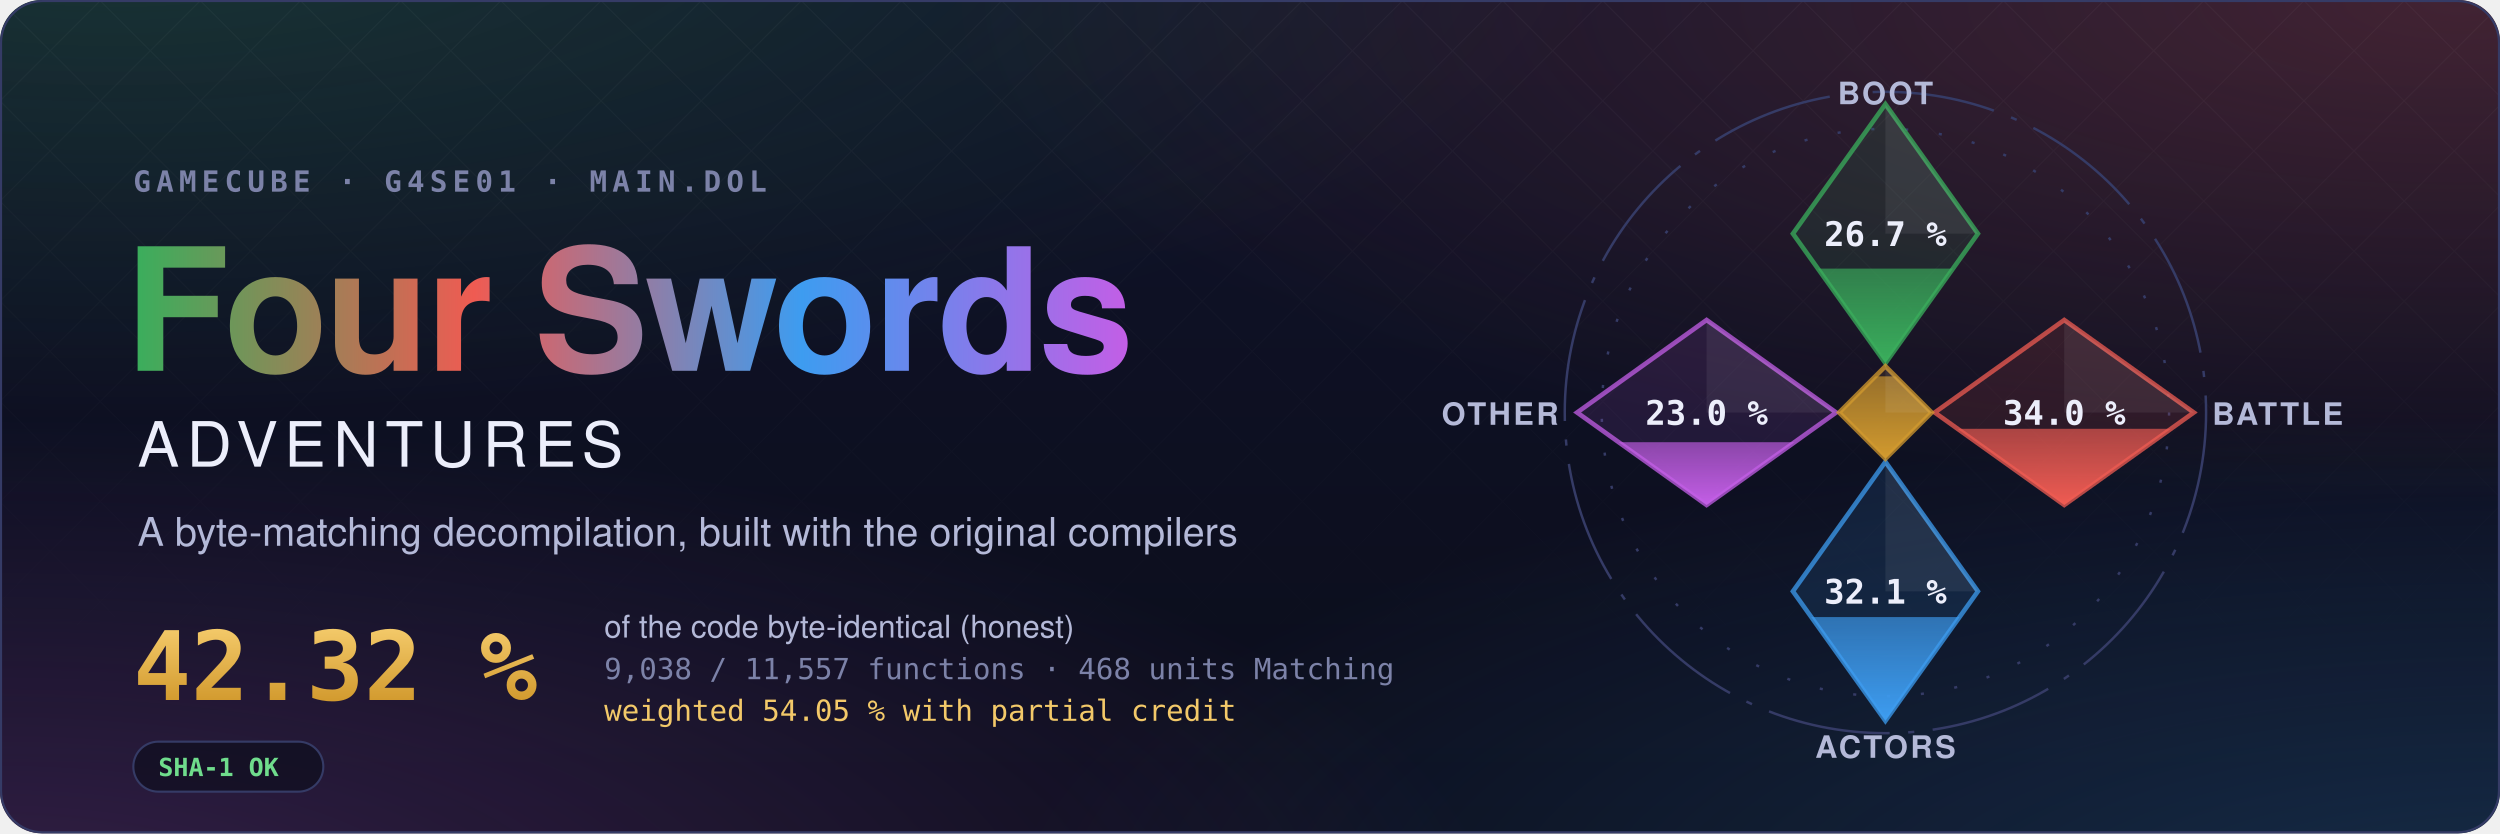
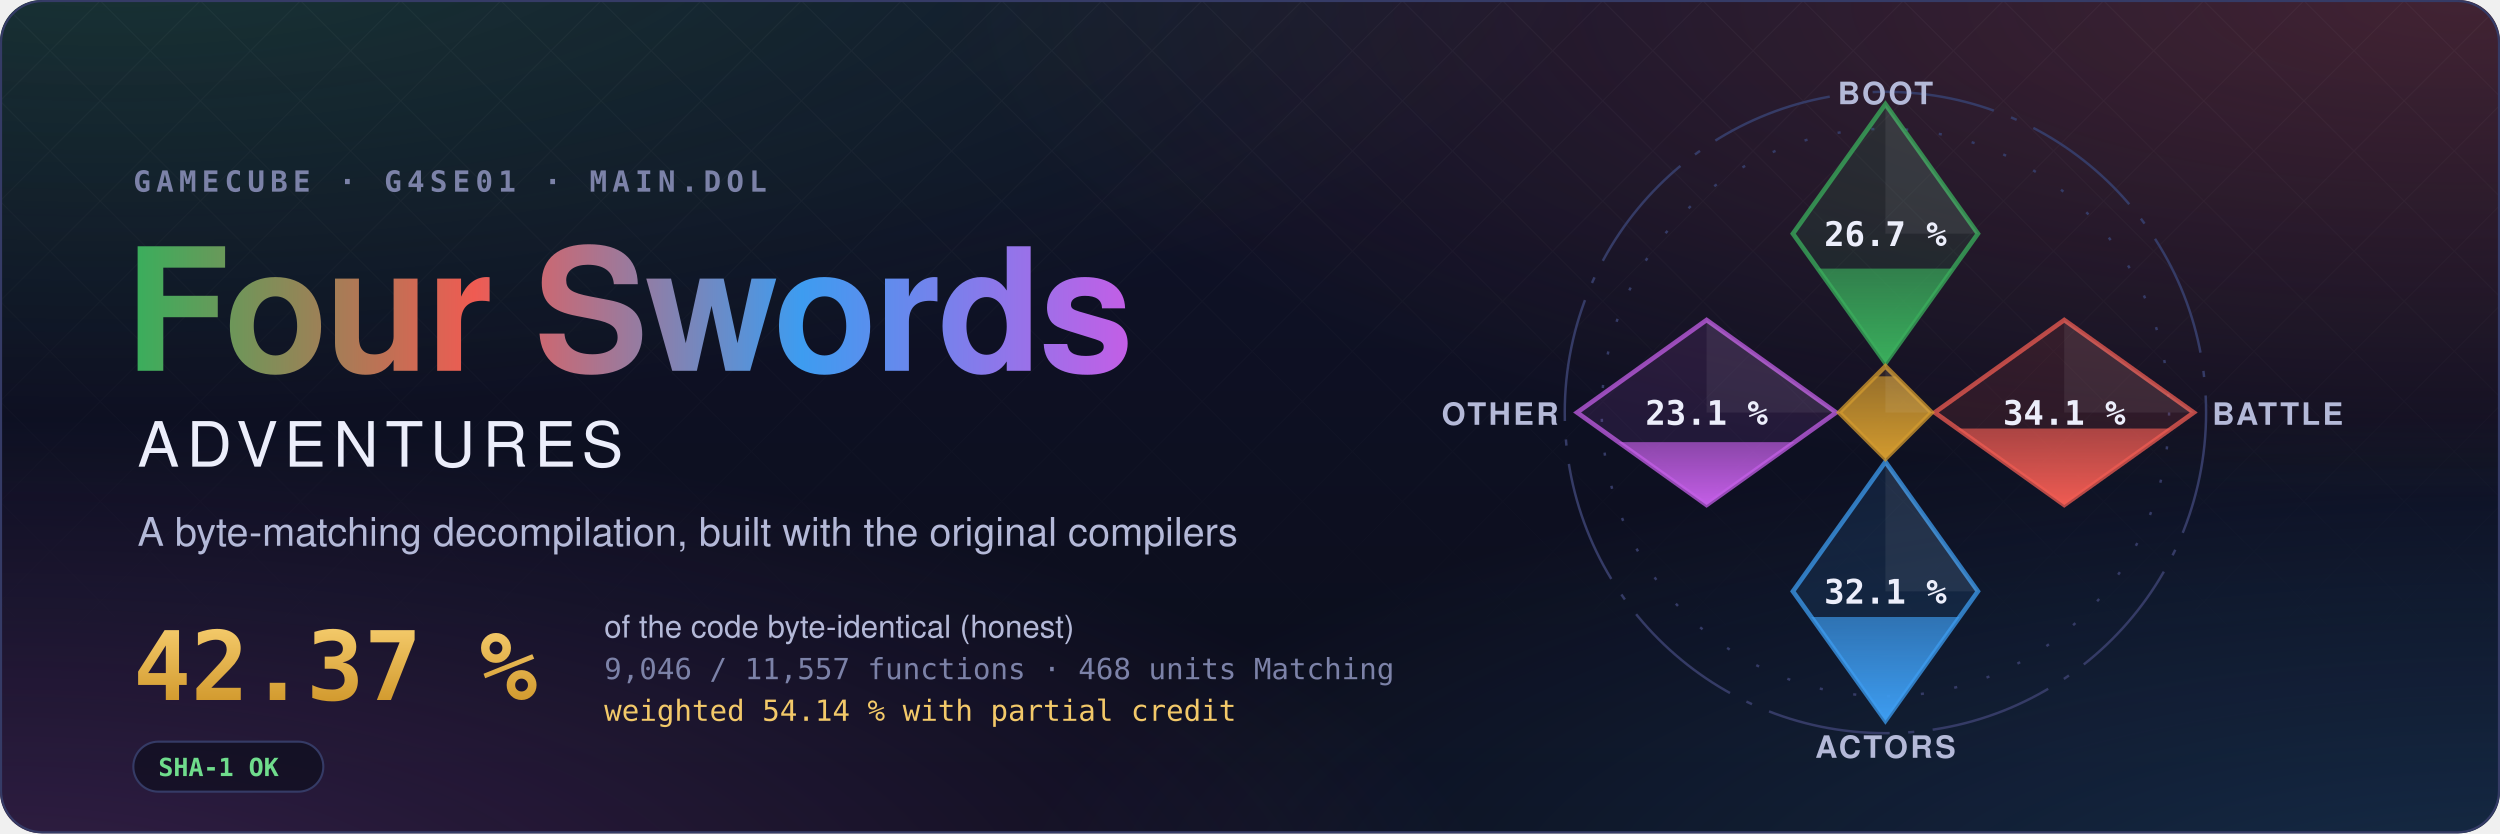
- <svg xmlns="http://www.w3.org/2000/svg" width="1200" height="400" viewBox="0 0 1200 400" role="img" aria-label="Four Swords Adventures decompilation: 42.32 % of the code matched, 9,038 of 11,557 functions">
+ <svg xmlns="http://www.w3.org/2000/svg" width="1200" height="400" viewBox="0 0 1200 400" role="img" aria-label="Four Swords Adventures decompilation: 42.37 % of the code matched, 9,046 of 11,557 functions">
  <style>text { font-family: -apple-system, BlinkMacSystemFont, 'Segoe UI', Helvetica, Arial, sans-serif; } .mono { font-family: ui-monospace, SFMono-Regular, 'SF Mono', Menlo, Consolas, monospace; } .spin { transform-box: fill-box; transform-origin: center; animation: spin 90s linear infinite; } @keyframes spin { to { transform: rotate(360deg); } } .rise { transform-box: fill-box; transform-origin: 50% 100%; animation: rise 1.6s cubic-bezier(.2,.8,.2,1) both; } @keyframes rise { from { transform: scaleY(0); } } @media (prefers-reduced-motion: reduce) { * { animation: none !important; } }</style>
  <defs>
    <radialGradient id="glow0" cx="0.05" cy="-0.1" r="0.6">
      <stop offset="0" stop-color="#3aae5c" stop-opacity="0.22" />
      <stop offset="1" stop-color="#3aae5c" stop-opacity="0" />
    </radialGradient>
    <radialGradient id="glow1" cx="0.98" cy="0.0" r="0.6">
      <stop offset="0" stop-color="#ef5b52" stop-opacity="0.22" />
      <stop offset="1" stop-color="#ef5b52" stop-opacity="0" />
    </radialGradient>
    <radialGradient id="glow2" cx="1.0" cy="1.1" r="0.6">
      <stop offset="0" stop-color="#3d9cf0" stop-opacity="0.22" />
      <stop offset="1" stop-color="#3d9cf0" stop-opacity="0" />
    </radialGradient>
    <radialGradient id="glow3" cx="0.0" cy="1.1" r="0.6">
      <stop offset="0" stop-color="#c35ee6" stop-opacity="0.22" />
      <stop offset="1" stop-color="#c35ee6" stop-opacity="0" />
    </radialGradient>
    <linearGradient id="sky" x1="0" y1="0" x2="0" y2="1">
      <stop offset="0" stop-color="#10132a" />
      <stop offset="1" stop-color="#0b0d1a" />
    </linearGradient>
    <linearGradient id="four" x1="0" y1="0" x2="1" y2="0">
      <stop offset="0" stop-color="#3aae5c" />
      <stop offset="0.34" stop-color="#ef5b52" />
      <stop offset="0.67" stop-color="#3d9cf0" />
      <stop offset="1" stop-color="#c35ee6" />
    </linearGradient>
    <linearGradient id="goldtext" x1="0" y1="0" x2="0" y2="1">
      <stop offset="0" stop-color="#f3c969" />
      <stop offset="1" stop-color="#d29a2e" />
    </linearGradient>
    <pattern id="lattice" width="34" height="34" patternUnits="userSpaceOnUse" patternTransform="rotate(45)">
      <path d="M0 0H34M0 0V34" stroke="#fff" stroke-opacity="0.035" />
    </pattern>
    <linearGradient id="fade" x1="0" y1="0" x2="0" y2="1">
      <stop offset="0" stop-color="#fff" />
      <stop offset="0.8" stop-color="#fff" stop-opacity="0" />
    </linearGradient>
    <mask id="fadeMask">
      <rect width="1200" height="400" fill="url(#fade)" />
    </mask>
    <clipPath id="card">
      <rect width="1200" height="400" rx="20" />
    </clipPath>
  </defs>
  <g clip-path="url(#card)">
    <rect width="1200" height="400" fill="url(#sky)" />
    <rect width="1200" height="400" fill="url(#glow0)" />
    <rect width="1200" height="400" fill="url(#glow1)" />
    <rect width="1200" height="400" fill="url(#glow2)" />
    <rect width="1200" height="400" fill="url(#glow3)" />
    <rect width="1200" height="400" fill="url(#lattice)" mask="url(#fadeMask)" />
  </g>
  <rect x="0.5" y="0.5" width="1199" height="399" rx="20" fill="none" stroke="#353b66" />
  <text x="64" y="92" class="mono" font-size="14" font-weight="600" letter-spacing="0.18em" fill="#7c82a8">GAMECUBE · G4SE01 · MAIN.DOL</text>
  <text x="60" y="178" font-size="82" font-weight="700" letter-spacing="-1.5" fill="url(#four)">Four Swords</text>
  <text x="66" y="224" font-size="30" font-weight="500" letter-spacing="0.12em" fill="#eceefb">ADVENTURES</text>
  <text x="66" y="262" font-size="19" fill="#b4b9d8">A byte-matching decompilation, built with the original compilers</text>
-   <text x="64" y="336" class="mono" font-size="46" font-weight="700" fill="url(#goldtext)">42.32 %</text>
+   <text x="64" y="336" class="mono" font-size="46" font-weight="700" fill="url(#goldtext)">42.37 %</text>
  <text x="290" y="306" font-size="15" fill="#b4b9d8">of the code byte-identical (honest)</text>
-   <text x="290" y="326" class="mono" font-size="14" fill="#7c82a8">9,038 / 11,557 functions · 468 units Matching</text>
-   <text x="290" y="346" class="mono" font-size="14" fill="#f3c969">weighted 54.05 % with partial credit</text>
+   <text x="290" y="326" class="mono" font-size="14" fill="#7c82a8">9,046 / 11,557 functions · 468 units Matching</text>
+   <text x="290" y="346" class="mono" font-size="14" fill="#f3c969">weighted 54.14 % with partial credit</text>
  <g transform="translate(64 356)">
    <rect width="91.2" height="24" rx="12" fill="#0b0d1a" fill-opacity="0.6" stroke="#353b66" />
    <text x="12" y="16.5" class="mono" font-size="12" font-weight="600" fill="#6fdc8c">SHA-1 OK</text>
  </g>
  <defs>
    <clipPath id="ec-boot">
      <path d="M0 -100L30 -58L0 -16L-30 -58Z" />
    </clipPath>
    <linearGradient id="eg-boot" x1="0" y1="1" x2="0" y2="0">
      <stop offset="0" stop-color="#3aae5c" />
      <stop offset="1" stop-color="#3aae5c" stop-opacity="0.65" />
    </linearGradient>
    <clipPath id="ec-battle">
      <path d="M58 -30L100 0L58 30L16 0Z" />
    </clipPath>
    <linearGradient id="eg-battle" x1="0" y1="1" x2="0" y2="0">
      <stop offset="0" stop-color="#ef5b52" />
      <stop offset="1" stop-color="#ef5b52" stop-opacity="0.65" />
    </linearGradient>
    <clipPath id="ec-actors">
      <path d="M0 16L30 58L0 100L-30 58Z" />
    </clipPath>
    <linearGradient id="eg-actors" x1="0" y1="1" x2="0" y2="0">
      <stop offset="0" stop-color="#3d9cf0" />
      <stop offset="1" stop-color="#3d9cf0" stop-opacity="0.65" />
    </linearGradient>
    <clipPath id="ec-other">
      <path d="M-58 -30L-16 0L-58 30L-100 0Z" />
    </clipPath>
    <linearGradient id="eg-other" x1="0" y1="1" x2="0" y2="0">
      <stop offset="0" stop-color="#c35ee6" />
      <stop offset="1" stop-color="#c35ee6" stop-opacity="0.65" />
    </linearGradient>
    <clipPath id="ec-libs">
      <path d="M0 -15L15 0L0 15L-15 0Z" />
    </clipPath>
    <linearGradient id="eg-libs" x1="0" y1="1" x2="0" y2="0">
      <stop offset="0" stop-color="#d29a2e" />
      <stop offset="1" stop-color="#d29a2e" stop-opacity="0.65" />
    </linearGradient>
  </defs>
  <g transform="translate(905 198) scale(1.48)">
    <circle class="spin" r="104" fill="none" stroke="#353b66" stroke-width="0.8" stroke-dasharray="40 6 2 6" />
    <circle r="92" fill="none" stroke="#353b66" stroke-width="0.8" stroke-dasharray="1 10" />
    <path d="M0 -100L30 -58L0 -16L-30 -58Z" fill="#3aae5c" fill-opacity="0.12" stroke="#3aae5c" stroke-opacity="0.75" stroke-width="1.5" />
    <g clip-path="url(#ec-boot)">
      <rect class="rise" style="animation-delay:0.20s" x="-30" y="-46.66" width="60" height="30.66" fill="url(#eg-boot)" />
    </g>
    <path d="M0 -100L30 -58L0 -58Z" fill="#fff" fill-opacity="0.07" />
    <text x="0" y="-54" text-anchor="middle" font-size="11" font-weight="700" fill="#eceefb" class="mono">26.7 %</text>
    <text x="0" y="-100" text-anchor="middle" font-size="10" font-weight="600" letter-spacing="0.08em" fill="#b4b9d8">BOOT</text>
    <path d="M58 -30L100 0L58 30L16 0Z" fill="#ef5b52" fill-opacity="0.12" stroke="#ef5b52" stroke-opacity="0.75" stroke-width="1.5" />
    <g clip-path="url(#ec-battle)">
-       <rect class="rise" style="animation-delay:0.35s" x="16" y="5.28" width="84" height="24.72" fill="url(#eg-battle)" />
+       <rect class="rise" style="animation-delay:0.35s" x="16" y="5.21" width="84" height="24.79" fill="url(#eg-battle)" />
    </g>
    <path d="M58 -30L100 0L58 0Z" fill="#fff" fill-opacity="0.07" />
-     <text x="58" y="4" text-anchor="middle" font-size="11" font-weight="700" fill="#eceefb" class="mono">34.0 %</text>
+     <text x="58" y="4" text-anchor="middle" font-size="11" font-weight="700" fill="#eceefb" class="mono">34.1 %</text>
    <text x="106" y="4" text-anchor="start" font-size="10" font-weight="600" letter-spacing="0.08em" fill="#b4b9d8">BATTLE</text>
    <path d="M0 16L30 58L0 100L-30 58Z" fill="#3d9cf0" fill-opacity="0.12" stroke="#3d9cf0" stroke-opacity="0.75" stroke-width="1.5" />
    <g clip-path="url(#ec-actors)">
-       <rect class="rise" style="animation-delay:0.50s" x="-30" y="66.35" width="60" height="33.65" fill="url(#eg-actors)" />
+       <rect class="rise" style="animation-delay:0.50s" x="-30" y="66.33" width="60" height="33.67" fill="url(#eg-actors)" />
    </g>
    <path d="M0 16L30 58L0 58Z" fill="#fff" fill-opacity="0.07" />
    <text x="0" y="62" text-anchor="middle" font-size="11" font-weight="700" fill="#eceefb" class="mono">32.1 %</text>
    <text x="0" y="112" text-anchor="middle" font-size="10" font-weight="600" letter-spacing="0.08em" fill="#b4b9d8">ACTORS</text>
    <path d="M-58 -30L-16 0L-58 30L-100 0Z" fill="#c35ee6" fill-opacity="0.12" stroke="#c35ee6" stroke-opacity="0.75" stroke-width="1.5" />
    <g clip-path="url(#ec-other)">
-       <rect class="rise" style="animation-delay:0.65s" x="-100" y="9.64" width="84" height="20.36" fill="url(#eg-other)" />
+       <rect class="rise" style="animation-delay:0.65s" x="-100" y="9.61" width="84" height="20.39" fill="url(#eg-other)" />
    </g>
    <path d="M-58 -30L-16 0L-58 0Z" fill="#fff" fill-opacity="0.07" />
-     <text x="-58" y="4" text-anchor="middle" font-size="11" font-weight="700" fill="#eceefb" class="mono">23.0 %</text>
+     <text x="-58" y="4" text-anchor="middle" font-size="11" font-weight="700" fill="#eceefb" class="mono">23.1 %</text>
    <text x="-106" y="4" text-anchor="end" font-size="10" font-weight="600" letter-spacing="0.08em" fill="#b4b9d8">OTHER</text>
    <path d="M0 -15L15 0L0 15L-15 0Z" fill="#d29a2e" fill-opacity="0.12" stroke="#d29a2e" stroke-opacity="0.75" stroke-width="1.5" />
    <g clip-path="url(#ec-libs)">
      <rect class="rise" style="animation-delay:0.80s" x="-15" y="-11.74" width="30" height="26.74" fill="url(#eg-libs)" />
    </g>
    <path d="M0 -15L15 0L0 0Z" fill="#fff" fill-opacity="0.07" />
  </g>
</svg>
